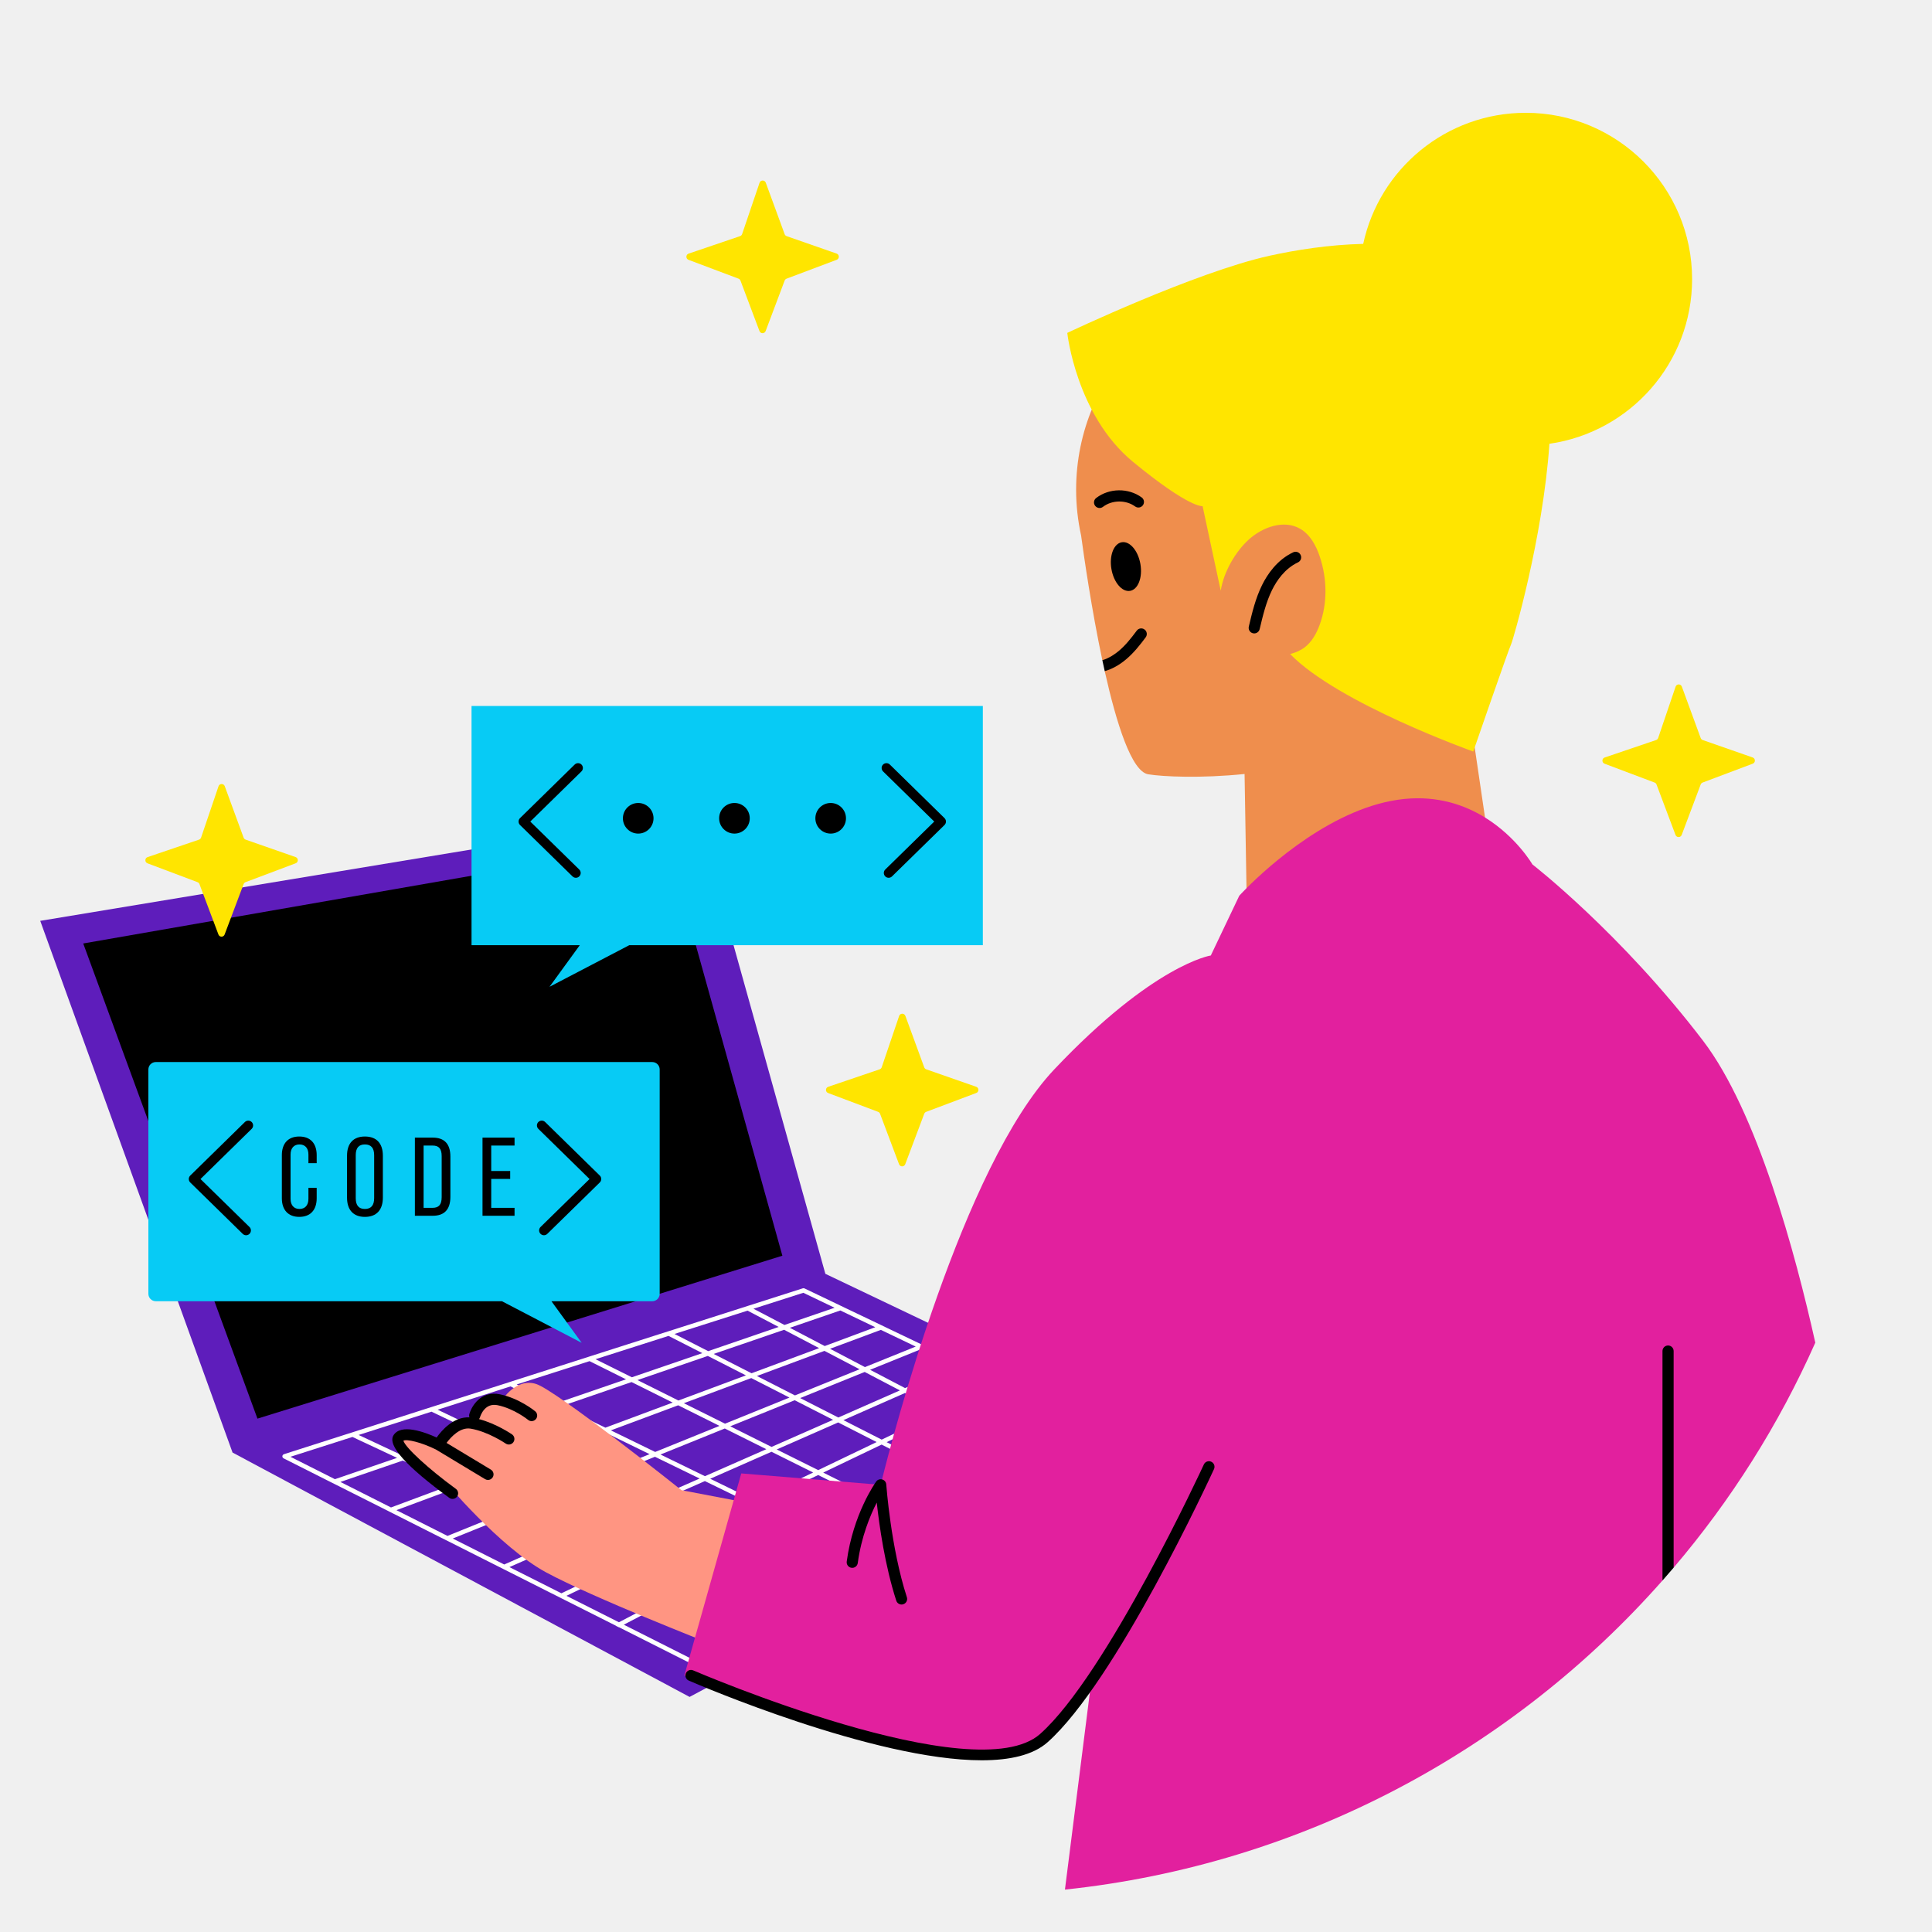
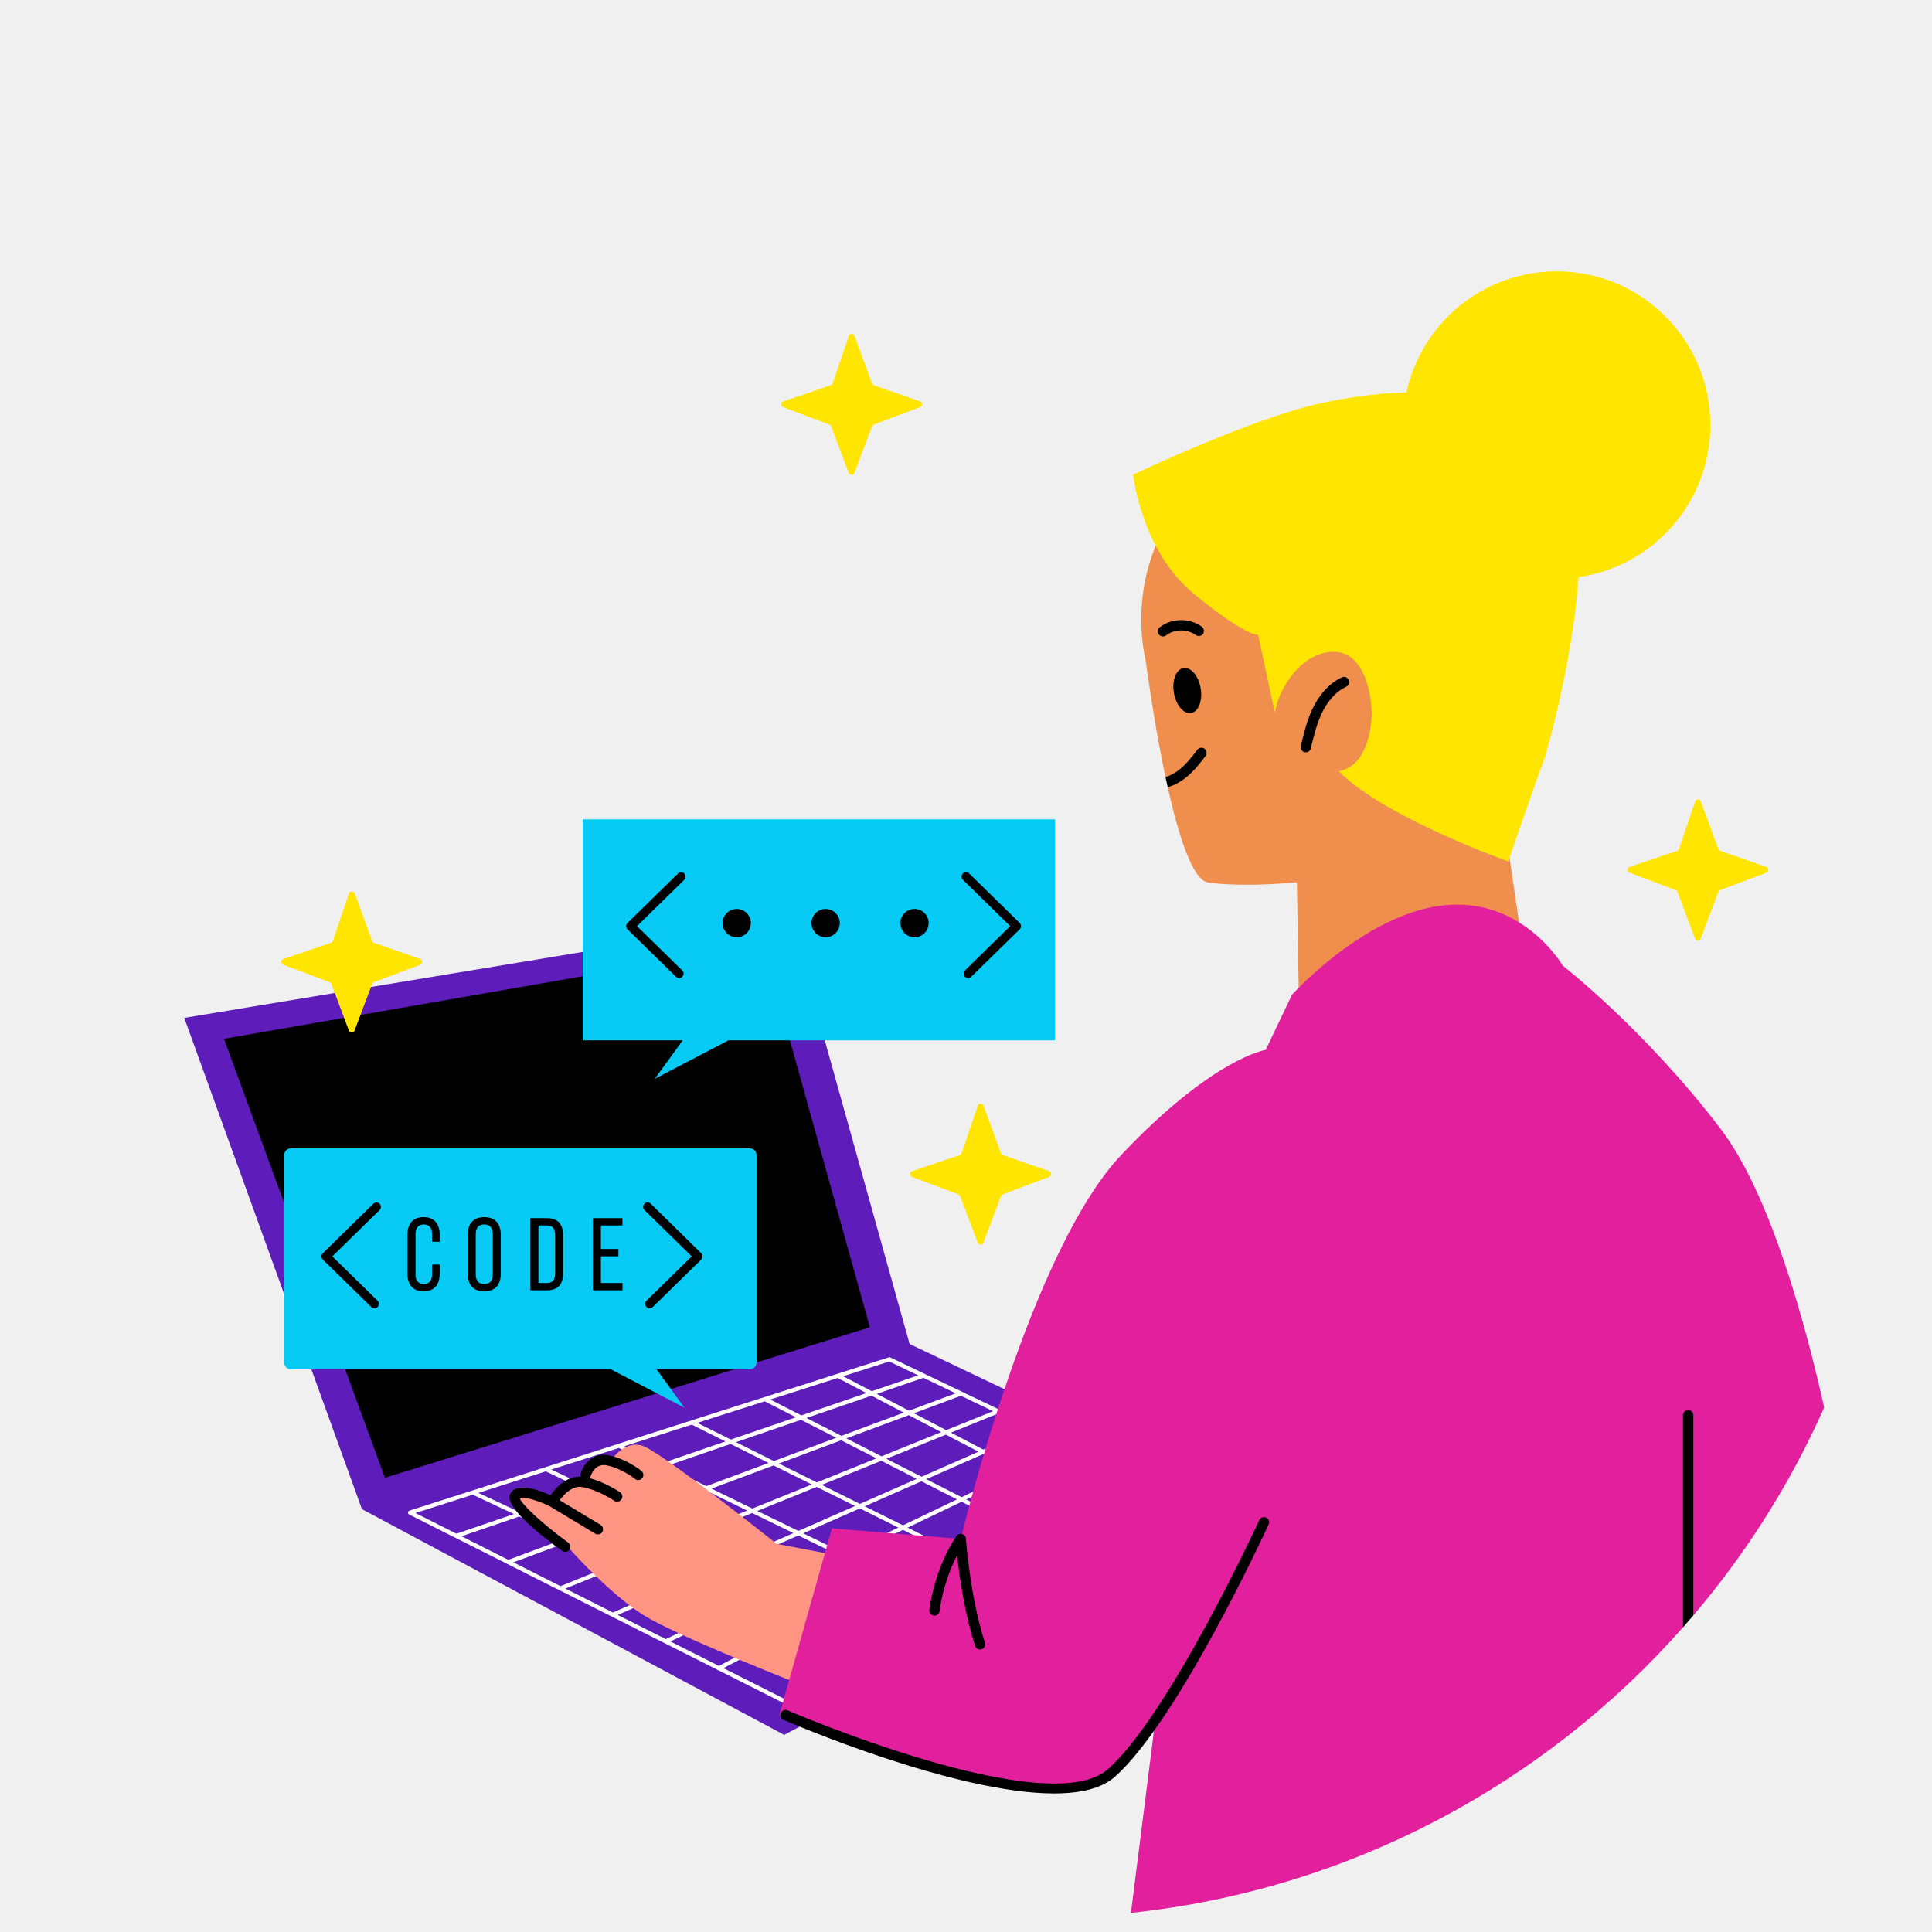
- <svg xmlns="http://www.w3.org/2000/svg" width="267" height="267" viewBox="0 0 267 267" fill="none">
-   <path d="M5.561 127.26L32.139 200.742L95.302 234.513L161.905 198.866L114.064 176.04L96.24 112.251L5.561 127.26Z" fill="#5E1DBB" />
-   <path d="M149.945 196.609L144.47 193.988L143.778 193.658L139.038 191.386L138.328 191.049L133.57 188.772L132.841 188.423L128.065 186.139L127.324 185.783L122.536 183.493L121.764 183.12L116.957 180.824L116.167 180.444L111.176 178.056C111.103 178.025 111.023 178.019 110.949 178.044L103.369 180.468L102.548 180.732L92.444 183.959L91.618 184.222H91.611L81.519 187.449L80.687 187.719L70.601 190.94L69.762 191.215H69.756L59.677 194.436L58.826 194.706L48.746 197.933L47.889 198.203L39.236 200.971C39.12 201.013 39.034 201.118 39.022 201.24C39.016 201.363 39.084 201.485 39.194 201.54L45.47 204.706L46.23 205.086L53.254 208.619L54.001 208.998L61.079 212.568H61.086L61.808 212.93L68.954 216.531L69.671 216.892L75.721 219.942L76.891 220.529L77.577 220.878L79.04 221.613L85.102 224.663V224.681L85.518 224.889C85.525 224.889 85.53 224.889 85.537 224.883H85.543L95.475 229.892C95.518 229.91 95.567 229.922 95.616 229.922C95.671 229.922 95.726 229.904 95.775 229.88L104.415 224.663L105.046 224.283L112.002 220.083L112.627 219.703L119.596 215.496H119.602L120.227 215.116L127.214 210.891L127.832 210.518L134.856 206.28L135.474 205.907L142.523 201.651L143.129 201.284L149.975 197.15C150.067 197.089 150.128 196.985 150.122 196.875C150.116 196.757 150.048 196.658 149.945 196.609ZM143.105 194.013L136.179 197.644L131.311 195.097L138.328 191.729L143.105 194.013ZM100.92 197.112L109.829 193.511L115.132 196.217L106.633 199.959H106.626L100.92 197.112ZM105.904 200.277L97.423 204.006L91.281 201.012L100.166 197.417L105.904 200.277ZM100.197 196.75L94.508 193.921L103.822 190.449H103.828L109.107 193.144L100.197 196.75ZM99.438 197.056L90.546 200.657H90.54L84.423 197.675L93.724 194.209L99.438 197.056ZM89.775 200.963L80.89 204.557L74.332 201.429L83.634 197.968L89.775 200.963ZM90.516 201.324L96.688 204.331L88.219 208.054L81.63 204.913L90.516 201.324ZM97.411 204.686H97.417L103.614 207.705L95.573 211.563L88.954 208.403L97.411 204.686ZM98.152 204.362L106.621 200.633L112.377 203.499L104.318 207.369L98.152 204.362ZM107.343 200.314L115.837 196.579L121.152 199.291L113.075 203.168L107.343 200.314ZM116.559 196.26L125.065 192.513L129.951 195.072L121.85 198.955L116.559 196.26ZM115.855 195.899L110.583 193.211L119.499 189.604L124.367 192.152L115.855 195.899ZM109.86 192.843L104.606 190.161L113.939 186.689L118.795 189.23L109.86 192.843ZM103.865 189.782L98.629 187.112L108.36 183.774L113.203 186.31L103.865 189.782ZM103.088 190.076L93.761 193.548H93.755L88.097 190.725L97.821 187.388L103.088 190.076ZM92.971 193.835L83.664 197.301L77.571 194.337L87.283 191L92.971 193.835ZM82.861 197.595L73.56 201.061L67.038 197.95L76.75 194.619L82.861 197.595ZM72.764 201.355L63.468 204.821H63.462L56.505 201.563L66.211 198.232L72.764 201.355ZM73.535 201.728H73.541L80.118 204.87L71.239 208.458L64.246 205.182L73.535 201.728ZM80.865 205.225L87.478 208.378L79.022 212.102L71.998 208.813L80.865 205.225ZM88.213 208.728L94.863 211.906L86.829 215.757L79.769 212.451L88.213 208.728ZM95.574 212.243L102.249 215.433L94.655 219.413H94.649L87.552 216.088L95.574 212.243ZM96.278 211.9L104.312 208.048L110.546 211.079L102.929 215.078L96.278 211.9ZM105.022 207.705L113.069 203.847L118.856 206.725L111.22 210.73L105.022 207.705ZM113.767 203.51L121.838 199.64L127.178 202.359L119.523 206.376L113.767 203.51ZM122.536 199.303L130.625 195.421L135.524 197.987L127.845 202.016H127.839L122.536 199.303ZM137.618 191.392L130.637 194.742L125.781 192.2L132.835 189.096L137.618 191.392ZM132.1 188.747L125.083 191.833L120.245 189.303L127.293 186.45L132.1 188.747ZM126.553 186.095L119.535 188.931L114.71 186.401L121.734 183.787L126.553 186.095ZM120.962 183.419L113.975 186.022L109.156 183.499L116.131 181.105L120.962 183.419ZM111.017 178.662L115.34 180.731L108.409 183.107L104.128 180.866L111.017 178.662ZM103.308 181.129L107.613 183.383L97.87 186.726L93.216 184.35L103.308 181.129ZM92.389 184.62L97.062 187.002L87.326 190.339L82.304 187.841L92.389 184.62ZM81.472 188.11H81.478L86.517 190.62L76.793 193.958L71.405 191.33L81.472 188.11ZM70.553 191.6L75.972 194.239L66.248 197.571L60.48 194.821L70.553 191.6ZM59.635 195.091L65.427 197.859L55.71 201.19L49.562 198.312L59.635 195.091ZM40.138 201.324L48.705 198.587H48.711L54.877 201.477L46.286 204.422L40.138 201.324ZM47.045 204.803L55.673 201.845L62.66 205.114L54.038 208.329L47.045 204.803ZM61.84 212.261L54.786 208.703L63.444 205.482L70.468 208.77L61.846 212.261H61.84ZM62.568 212.622L71.221 209.126H71.227L78.281 212.426L69.684 216.21L62.568 212.622ZM70.4 216.572L79.022 212.775L86.125 216.094L77.589 220.191L70.4 216.572ZM85.537 224.195L78.281 220.54L86.835 216.431L93.976 219.769L85.537 224.195ZM95.604 229.266L86.211 224.532L94.667 220.099L103.748 224.349L95.604 229.266ZM104.379 223.969L95.347 219.744L102.946 215.758L111.335 219.763L104.379 223.969ZM111.966 219.389L103.62 215.403L111.232 211.416L118.941 215.17L111.966 219.389ZM119.566 214.796L111.905 211.061L119.529 207.062L126.565 210.571L119.566 214.796ZM127.183 210.191L120.196 206.713L127.845 202.702L134.213 205.948L127.183 210.191ZM134.831 205.58L128.512 202.353L136.178 198.336L141.885 201.318L134.831 205.58ZM142.492 200.951L136.84 197.987L143.796 194.344L149.173 196.916L142.492 200.951Z" fill="white" />
-   <path d="M11.502 130.387L35.579 196.052L108.123 173.538L92.175 116.316L11.502 130.387Z" fill="black" />
-   <path d="M75.722 219.934L76.891 220.528L75.722 219.94V219.934Z" fill="#B5E1E8" />
-   <path d="M98.028 227.092C98.028 227.092 81.947 220.799 75.479 217.304C69.012 213.808 61.321 204.543 61.321 204.543C61.321 204.543 54.504 200.173 55.028 198.775C55.553 197.377 60.621 199.649 60.621 199.649C60.621 199.649 61.67 196.503 65.166 196.678C65.166 196.678 65.691 193.356 69.361 193.532C69.361 193.532 71.284 190.386 74.081 191.26C76.877 192.134 94.182 205.942 94.182 205.942L109.739 208.914L98.028 227.092Z" fill="#FF9582" />
-   <path d="M73.959 195.035C73.871 194.962 71.77 193.246 69.079 192.689C66.524 192.162 65.204 194.24 64.863 195.414C64.816 195.573 64.826 195.735 64.877 195.88C62.699 195.767 61.057 197.654 60.343 198.663C58.674 197.904 55.364 196.681 54.363 198.384C53.549 199.769 56.148 202.668 62.09 207C62.226 207.1 62.385 207.148 62.543 207.148C62.78 207.148 63.015 207.039 63.166 206.832C63.417 206.488 63.341 206.006 62.997 205.756C59.251 203.024 56.012 200.045 55.75 199.107C56.17 198.842 58.228 199.32 60.253 200.326L67.04 204.416C67.165 204.491 67.302 204.527 67.437 204.527C67.699 204.527 67.953 204.394 68.097 204.154C68.317 203.789 68.2 203.316 67.835 203.097L61.712 199.407C62.341 198.567 63.604 197.199 65.039 197.437C67.454 197.839 69.861 199.48 69.885 199.496C70.236 199.737 70.715 199.649 70.956 199.298C71.197 198.948 71.109 198.469 70.759 198.228C70.662 198.161 68.594 196.751 66.197 196.116C66.26 196.038 66.31 195.948 66.341 195.846C66.403 195.639 66.999 193.831 68.767 194.197C71.074 194.674 72.959 196.207 72.977 196.221C73.12 196.34 73.295 196.398 73.467 196.398C73.689 196.398 73.909 196.302 74.061 196.118C74.333 195.792 74.287 195.306 73.959 195.035Z" fill="black" />
-   <path d="M201.22 85.743L206.227 119.77L172.318 126.06L171.999 106.964C166.028 107.581 160.713 107.344 158.68 107.005C156.39 106.625 154.305 100.048 152.672 92.752C152.623 92.523 155.094 90.786 155.043 90.555C154.983 90.284 152.402 91.517 152.343 91.243C150.849 84.208 149.796 76.871 149.406 74.001C148.959 71.967 148.719 69.852 148.719 67.68C148.719 51.459 161.863 38.315 178.083 38.315C194.304 38.315 207.448 51.459 207.448 67.68C207.449 74.498 205.118 80.762 201.22 85.743Z" fill="#EF8E4D" />
-   <path d="M233.846 38.576C233.846 50.16 225.271 59.736 214.129 61.328C213.225 74.436 209.071 88.551 208.845 89.003C208.496 89.701 203.603 103.863 203.603 103.863C203.603 103.863 184.913 97.208 178.294 90.385C179.023 90.205 179.726 89.907 180.322 89.45C181.303 88.69 181.934 87.555 182.36 86.39C183.475 83.376 183.413 79.987 182.396 76.937C181.893 75.417 181.082 73.897 179.701 73.086C177.431 71.761 174.438 72.844 172.508 74.632C170.782 76.223 169.119 78.965 168.703 81.635L166.197 69.949C166.197 69.949 164.451 70.298 156.585 63.833C148.719 57.364 147.497 46.006 147.497 46.006C147.497 46.006 165.149 37.616 175.46 35.341C179.075 34.546 183.65 33.817 188.394 33.703C190.628 23.352 199.834 15.589 210.858 15.589C223.551 15.589 233.846 25.879 233.846 38.576Z" fill="#FFE500" />
-   <path d="M157.604 77.954C157.922 79.809 157.283 81.467 156.176 81.656C155.07 81.846 153.916 80.496 153.598 78.64C153.28 76.785 153.919 75.127 155.025 74.938C156.131 74.748 157.285 76.099 157.604 77.954Z" fill="black" />
-   <path d="M158.336 88.074C157.586 89.08 156.698 90.23 155.563 91.17C154.649 91.93 153.669 92.469 152.673 92.752C152.565 92.254 152.452 91.75 152.344 91.242C153.268 90.959 154.044 90.43 154.578 89.989C155.482 89.239 156.236 88.315 157.099 87.155C157.351 86.811 157.834 86.744 158.172 86.996C158.516 87.247 158.588 87.73 158.336 88.074Z" fill="black" />
-   <path d="M151.959 70.205C151.728 70.205 151.5 70.102 151.348 69.904C151.089 69.567 151.152 69.084 151.49 68.824C153.295 67.437 155.94 67.404 157.78 68.746C158.123 68.997 158.199 69.478 157.948 69.823C157.698 70.166 157.217 70.242 156.872 69.991C155.594 69.058 153.684 69.082 152.428 70.046C152.288 70.153 152.123 70.205 151.959 70.205Z" fill="black" />
-   <path d="M173.335 87.537C173.276 87.537 173.216 87.53 173.156 87.516C172.742 87.418 172.486 87.003 172.585 86.589C173.038 84.676 173.508 82.697 174.414 80.859C175.147 79.369 176.491 77.374 178.723 76.326C179.108 76.145 179.567 76.312 179.747 76.697C179.928 77.082 179.762 77.54 179.377 77.721C177.549 78.579 176.42 80.271 175.795 81.539C174.966 83.221 174.517 85.114 174.083 86.944C173.999 87.298 173.684 87.537 173.335 87.537Z" fill="black" />
-   <path d="M250.872 185.554C245.84 196.882 239.222 207.34 231.294 216.649C231.067 216.918 230.554 209.621 230.326 209.885C230.041 210.214 230.041 218.102 229.753 218.426C209.071 241.855 179.963 257.67 147.173 261.141L150.614 233.923L152.039 230.588L152.651 228.927C152.651 228.927 151.606 230.034 151.078 231.375C149.635 235.03 145.319 241.984 137.839 242.559C128.016 243.319 97.162 232.47 94.729 231.607C94.626 231.571 94.575 231.551 94.575 231.551L96.049 226.314L101.399 207.321L102.441 203.624L120.834 205.128L121.712 205.2C121.712 205.2 121.773 204.939 121.896 204.456C123.324 198.699 133.013 161.196 145.706 147.78C159.467 133.228 167.333 132.047 167.333 132.047L171.266 123.79C171.266 123.79 171.615 123.4 172.262 122.753C175.224 119.785 184.385 111.385 194.079 110.415C198.7 109.953 202.412 111.241 205.226 112.977C209.596 115.678 211.778 119.462 211.778 119.462C211.778 119.462 223.968 128.899 235.371 143.846C242.842 153.638 248.12 173.211 250.872 185.554Z" fill="#E2209E" />
-   <path d="M124.596 221.744C124.272 221.744 123.97 221.537 123.864 221.212C122.291 216.371 121.508 210.769 121.167 207.652C120.244 209.456 119.033 212.38 118.543 216.008C118.486 216.429 118.097 216.725 117.677 216.668C117.255 216.611 116.96 216.223 117.016 215.802C117.906 209.218 120.957 204.928 121.087 204.749C121.276 204.486 121.61 204.369 121.923 204.459C122.234 204.547 122.457 204.822 122.48 205.146C122.486 205.233 123.114 213.917 125.329 220.735C125.461 221.14 125.239 221.574 124.835 221.706C124.755 221.732 124.675 221.744 124.596 221.744Z" fill="black" />
-   <path d="M135.669 243.27C120.818 243.27 96.475 232.815 95.187 232.256C94.796 232.087 94.618 231.633 94.787 231.243C94.956 230.853 95.409 230.674 95.799 230.843C96.188 231.011 134.784 247.596 143.75 239.626C152.96 231.439 166.239 202.676 166.372 202.386C166.55 202 167.006 201.831 167.394 202.008C167.78 202.186 167.95 202.643 167.772 203.03C167.223 204.224 154.224 232.377 144.773 240.778C142.768 242.56 139.541 243.27 135.669 243.27Z" fill="black" />
-   <path d="M231.294 186.715V216.65C230.786 217.251 230.272 217.841 229.753 218.427V186.715C229.753 186.289 230.098 185.945 230.524 185.945C230.95 185.945 231.294 186.289 231.294 186.715Z" fill="black" />
-   <path d="M135.828 97.569H65.166V130.624H80.126L75.945 136.373L86.964 130.624H135.828V97.569Z" fill="#07CBF5" />
-   <path d="M90.317 113.085C90.317 114.254 89.37 115.201 88.201 115.201C87.032 115.201 86.085 114.254 86.085 113.085C86.085 111.917 87.032 110.97 88.201 110.97C89.369 110.97 90.317 111.917 90.317 113.085Z" fill="black" />
-   <path d="M103.615 113.085C103.615 114.254 102.668 115.201 101.5 115.201C100.331 115.201 99.384 114.254 99.384 113.085C99.384 111.917 100.331 110.97 101.5 110.97C102.668 110.97 103.615 111.917 103.615 113.085Z" fill="black" />
-   <path d="M116.914 113.085C116.914 114.254 115.967 115.201 114.799 115.201C113.63 115.201 112.683 114.254 112.683 113.085C112.683 111.917 113.63 110.97 114.799 110.97C115.967 110.97 116.914 111.917 116.914 113.085Z" fill="black" />
-   <path d="M79.586 121.308C79.418 121.308 79.25 121.245 79.121 121.118L71.866 114.015C71.739 113.89 71.666 113.718 71.666 113.539C71.666 113.36 71.738 113.189 71.866 113.063L79.422 105.658C79.684 105.401 80.106 105.405 80.364 105.667C80.621 105.93 80.617 106.352 80.355 106.609L73.284 113.538L80.052 120.166C80.315 120.423 80.319 120.845 80.062 121.108C79.932 121.241 79.76 121.308 79.586 121.308Z" fill="black" />
-   <path d="M122.809 121.308C122.636 121.308 122.463 121.241 122.333 121.107C122.076 120.844 122.08 120.423 122.343 120.165L129.111 113.538L122.04 106.609C121.778 106.351 121.773 105.93 122.031 105.667C122.289 105.404 122.71 105.4 122.973 105.658L130.529 113.063C130.657 113.188 130.729 113.36 130.729 113.539C130.729 113.718 130.657 113.889 130.529 114.015L123.274 121.118C123.144 121.244 122.976 121.308 122.809 121.308Z" fill="black" />
-   <path d="M21.533 146.773H90.141C90.709 146.773 91.168 147.233 91.168 147.8V178.802C91.168 179.369 90.708 179.829 90.141 179.829H76.208L80.389 185.577L69.371 179.829H21.533C20.965 179.829 20.506 179.369 20.506 178.802V147.8C20.506 147.233 20.965 146.773 21.533 146.773Z" fill="#07CBF5" />
-   <path d="M34.011 170.709C33.843 170.709 33.674 170.646 33.545 170.519L26.291 163.416C26.163 163.291 26.09 163.119 26.09 162.94C26.09 162.761 26.162 162.59 26.29 162.464L33.846 155.059C34.109 154.802 34.531 154.806 34.788 155.068C35.046 155.331 35.042 155.753 34.779 156.01L27.708 162.94L34.476 169.567C34.739 169.825 34.743 170.246 34.486 170.509C34.356 170.642 34.183 170.709 34.011 170.709Z" fill="black" />
-   <path d="M75.171 170.709C74.998 170.709 74.826 170.642 74.695 170.508C74.438 170.246 74.442 169.824 74.705 169.567L81.474 162.939L74.403 156.01C74.14 155.752 74.136 155.331 74.393 155.068C74.65 154.805 75.072 154.801 75.335 155.058L82.892 162.463C83.019 162.589 83.091 162.76 83.091 162.94C83.091 163.118 83.019 163.29 82.891 163.415L75.637 170.518C75.507 170.646 75.339 170.709 75.171 170.709Z" fill="black" />
-   <path d="M38.952 165.595V159.641C38.952 158.021 39.816 157.064 41.359 157.064C42.901 157.064 43.766 158.021 43.766 159.641V160.751H42.624V159.563C42.624 158.653 42.146 158.16 41.39 158.16C40.634 158.16 40.156 158.653 40.156 159.563V165.672C40.156 166.583 40.634 167.076 41.39 167.076C42.146 167.076 42.624 166.582 42.624 165.672V164.16H43.766V165.595C43.766 167.215 42.901 168.171 41.359 168.171C39.832 168.172 38.952 167.215 38.952 165.595Z" fill="black" />
-   <path d="M47.959 165.503V159.718C47.959 158.005 48.839 157.064 50.428 157.064C52.032 157.064 52.911 158.005 52.911 159.718V165.503C52.911 167.215 52.032 168.172 50.428 168.172C48.839 168.172 47.959 167.215 47.959 165.503ZM51.708 165.58V159.641C51.708 158.653 51.276 158.16 50.428 158.16C49.579 158.16 49.163 158.653 49.163 159.641V165.58C49.163 166.583 49.58 167.076 50.428 167.076C51.276 167.076 51.708 166.583 51.708 165.58Z" fill="black" />
-   <path d="M57.337 168.017V157.218H59.805C61.425 157.218 62.243 158.097 62.243 159.841V165.395C62.243 167.138 61.425 168.017 59.805 168.017H57.337ZM58.54 166.922H59.774C60.638 166.922 61.039 166.49 61.039 165.441V159.779C61.039 158.73 60.638 158.313 59.774 158.313H58.54V166.922Z" fill="black" />
-   <path d="M66.683 168.017V157.218H71.11V158.314H67.886V161.831H70.508V162.926H67.886V166.922H71.11V168.017H66.683V168.017Z" fill="black" />
-   <path d="M108.713 32.634L115.619 35.044C116.022 35.185 116.029 35.753 115.63 35.903L108.703 38.511C108.58 38.558 108.483 38.655 108.436 38.778L105.812 45.748C105.663 46.143 105.105 46.143 104.957 45.748L102.332 38.778C102.286 38.655 102.189 38.558 102.065 38.511L95.154 35.909C94.753 35.758 94.762 35.187 95.168 35.048L102.275 32.634C102.409 32.589 102.514 32.483 102.56 32.349L104.969 25.26C105.107 24.851 105.682 24.845 105.83 25.249L108.436 32.359C108.482 32.488 108.584 32.589 108.713 32.634Z" fill="#FFE500" />
-   <path d="M128.005 147.779L134.911 150.189C135.314 150.33 135.32 150.898 134.921 151.048L127.994 153.656C127.871 153.703 127.774 153.8 127.728 153.923L125.103 160.893C124.954 161.288 124.396 161.288 124.248 160.893L121.623 153.923C121.577 153.8 121.48 153.703 121.357 153.656L114.445 151.054C114.044 150.902 114.053 150.331 114.46 150.193L121.566 147.779C121.7 147.733 121.806 147.628 121.852 147.493L124.26 140.404C124.399 139.996 124.973 139.989 125.122 140.394L127.727 147.504C127.774 147.633 127.876 147.733 128.005 147.779Z" fill="#FFE500" />
-   <path d="M235.309 102.27L242.215 104.68C242.619 104.821 242.625 105.389 242.226 105.54L235.299 108.148C235.176 108.194 235.079 108.291 235.032 108.414L232.408 115.385C232.259 115.779 231.701 115.779 231.553 115.385L228.928 108.414C228.882 108.291 228.785 108.194 228.662 108.148L221.75 105.545C221.349 105.394 221.358 104.823 221.764 104.685L228.871 102.271C229.005 102.225 229.111 102.12 229.156 101.985L231.565 94.896C231.703 94.488 232.278 94.481 232.427 94.886L235.032 101.995C235.078 102.124 235.18 102.225 235.309 102.27Z" fill="#FFE500" />
-   <path d="M33.945 116.036L40.851 118.446C41.254 118.587 41.261 119.155 40.861 119.305L33.934 121.914C33.812 121.96 33.715 122.057 33.668 122.18L31.043 129.15C30.895 129.545 30.337 129.545 30.188 129.15L27.564 122.18C27.517 122.057 27.42 121.96 27.297 121.914L20.385 119.31C19.983 119.159 19.993 118.588 20.399 118.45L27.505 116.036C27.64 115.99 27.745 115.885 27.791 115.75L30.199 108.661C30.338 108.253 30.913 108.246 31.061 108.651L33.666 115.761C33.713 115.889 33.816 115.99 33.945 116.036Z" fill="#FFE500" />
+ <svg xmlns="http://www.w3.org/2000/svg" width="289" height="289" viewBox="0 0 289 289" fill="none">
+   <path d="M27.561 152.26L54.139 225.742L117.302 259.513L183.905 223.866L136.064 201.04L118.24 137.251L27.561 152.26Z" fill="#5E1DBB" />
+   <path d="M171.945 221.609L166.47 218.988L165.778 218.658L161.038 216.386L160.328 216.049L155.57 213.772L154.841 213.423L150.065 211.139L149.324 210.783L144.536 208.493L143.764 208.12L138.957 205.824L138.167 205.444L133.176 203.056C133.103 203.025 133.023 203.019 132.949 203.044L125.369 205.468L124.548 205.732L114.444 208.959L113.618 209.222H113.611L103.52 212.449L102.687 212.719L92.601 215.94L91.762 216.215H91.756L81.677 219.436L80.826 219.706L70.746 222.933L69.889 223.203L61.236 225.971C61.12 226.013 61.034 226.118 61.022 226.24C61.016 226.363 61.084 226.485 61.194 226.54L67.47 229.706L68.23 230.086L75.254 233.619L76.001 233.998L83.079 237.568H83.086L83.808 237.93L90.954 241.531L91.671 241.892L97.721 244.942L98.891 245.529L99.577 245.878L101.04 246.613L107.102 249.663V249.681L107.518 249.889C107.525 249.889 107.53 249.889 107.537 249.883H107.543L117.475 254.892C117.518 254.91 117.567 254.922 117.616 254.922C117.671 254.922 117.726 254.904 117.775 254.88L126.415 249.663L127.046 249.283L134.002 245.083L134.627 244.703L141.596 240.496H141.602L142.227 240.116L149.214 235.891L149.832 235.518L156.856 231.28L157.474 230.907L164.523 226.651L165.129 226.284L171.975 222.15C172.067 222.089 172.128 221.985 172.122 221.875C172.116 221.757 172.048 221.658 171.945 221.609ZM165.105 219.013L158.179 222.644L153.311 220.097L160.328 216.729L165.105 219.013ZM122.92 222.112L131.829 218.511L137.132 221.217L128.633 224.959H128.626L122.92 222.112ZM127.904 225.277L119.423 229.006L113.281 226.012L122.166 222.417L127.904 225.277ZM122.197 221.75L116.508 218.921L125.822 215.449H125.828L131.107 218.144L122.197 221.75ZM121.438 222.056L112.546 225.657H112.54L106.423 222.675L115.724 219.209L121.438 222.056ZM111.775 225.963L102.89 229.557L96.332 226.429L105.634 222.968L111.775 225.963ZM112.516 226.324L118.688 229.331L110.219 233.054L103.63 229.913L112.516 226.324ZM119.411 229.686H119.417L125.614 232.705L117.574 236.563L110.954 233.403L119.411 229.686ZM120.152 229.362L128.621 225.633L134.377 228.499L126.318 232.369L120.152 229.362ZM129.343 225.314L137.837 221.579L143.152 224.291L135.075 228.168L129.343 225.314ZM138.559 221.26L147.065 217.513L151.951 220.072L143.85 223.955L138.559 221.26ZM137.855 220.899L132.583 218.211L141.499 214.604L146.367 217.152L137.855 220.899ZM131.86 217.843L126.606 215.161L135.939 211.689L140.795 214.23L131.86 217.843ZM125.865 214.782L120.629 212.112L130.36 208.774L135.203 211.31L125.865 214.782ZM125.088 215.076L115.761 218.548H115.755L110.097 215.725L119.821 212.388L125.088 215.076ZM114.971 218.835L105.664 222.301L99.571 219.337L109.283 216L114.971 218.835ZM104.861 222.595L95.56 226.061L89.038 222.95L98.75 219.619L104.861 222.595ZM94.764 226.355L85.468 229.821H85.462L78.505 226.563L88.211 223.232L94.764 226.355ZM95.535 226.728H95.541L102.118 229.87L93.239 233.458L86.246 230.182L95.535 226.728ZM102.865 230.225L109.479 233.378L101.022 237.102L93.998 233.813L102.865 230.225ZM110.213 233.728L116.863 236.906L108.829 240.757L101.769 237.451L110.213 233.728ZM117.574 237.243L124.249 240.433L116.655 244.413H116.649L109.552 241.088L117.574 237.243ZM118.278 236.9L126.312 233.048L132.546 236.079L124.929 240.078L118.278 236.9ZM127.022 232.705L135.069 228.847L140.856 231.725L133.22 235.73L127.022 232.705ZM135.767 228.51L143.838 224.64L149.178 227.359L141.523 231.376L135.767 228.51ZM144.536 224.303L152.625 220.421L157.524 222.987L149.845 227.016H149.839L144.536 224.303ZM159.618 216.392L152.637 219.742L147.781 217.2L154.835 214.096L159.618 216.392ZM154.1 213.747L147.083 216.833L142.245 214.303L149.293 211.45L154.1 213.747ZM148.553 211.095L141.535 213.931L136.71 211.401L143.734 208.787L148.553 211.095ZM142.962 208.419L135.975 211.022L131.156 208.499L138.131 206.105L142.962 208.419ZM133.017 203.662L137.34 205.731L130.409 208.107L126.128 205.866L133.017 203.662ZM125.308 206.129L129.613 208.383L119.87 211.726L115.216 209.35L125.308 206.129ZM114.389 209.62L119.062 212.002L109.326 215.339L104.304 212.841L114.389 209.62ZM103.472 213.11H103.478L108.517 215.62L98.793 218.958L93.405 216.33L103.472 213.11ZM92.553 216.6L97.972 219.239L88.248 222.571L82.48 219.821L92.553 216.6ZM81.635 220.091L87.427 222.859L77.71 226.19L71.562 223.312L81.635 220.091ZM62.138 226.324L70.705 223.587H70.711L76.877 226.477L68.286 229.422L62.138 226.324ZM69.045 229.803L77.673 226.845L84.66 230.114L76.038 233.329L69.045 229.803ZM83.84 237.261L76.786 233.703L85.444 230.482L92.468 233.77L83.847 237.261H83.84ZM84.568 237.622L93.221 234.126H93.227L100.281 237.426L91.684 241.21L84.568 237.622ZM92.4 241.572L101.022 237.775L108.125 241.094L99.589 245.191L92.4 241.572ZM107.538 249.195L100.281 245.54L108.836 241.431L115.976 244.769L107.538 249.195ZM117.604 254.266L108.211 249.532L116.667 245.099L125.748 249.349L117.604 254.266ZM126.379 248.969L117.347 244.744L124.946 240.758L133.335 244.763L126.379 248.969ZM133.966 244.389L125.62 240.403L133.232 236.416L140.941 240.17L133.966 244.389ZM141.566 239.796L133.905 236.061L141.529 232.062L148.565 235.571L141.566 239.796ZM149.183 235.191L142.196 231.713L149.845 227.702L156.213 230.948L149.183 235.191ZM156.831 230.58L150.512 227.353L158.178 223.336L163.885 226.318L156.831 230.58ZM164.492 225.951L158.84 222.987L165.796 219.344L171.173 221.916L164.492 225.951Z" fill="white" />
+   <path d="M33.502 155.387L57.579 221.052L130.123 198.538L114.176 141.316L33.502 155.387Z" fill="black" />
+   <path d="M97.722 244.934L98.891 245.528L97.722 244.94V244.934Z" fill="#B5E1E8" />
+   <path d="M120.028 252.092C120.028 252.092 103.947 245.799 97.479 242.304C91.012 238.808 83.321 229.543 83.321 229.543C83.321 229.543 76.504 225.173 77.028 223.775C77.553 222.377 82.621 224.649 82.621 224.649C82.621 224.649 83.67 221.503 87.166 221.678C87.166 221.678 87.691 218.356 91.361 218.532C91.361 218.532 93.284 215.386 96.081 216.26C98.877 217.134 116.182 230.942 116.182 230.942L131.739 233.914L120.028 252.092Z" fill="#FF9582" />
+   <path d="M95.959 220.035C95.871 219.962 93.77 218.246 91.079 217.689C88.524 217.162 87.204 219.24 86.863 220.414C86.816 220.573 86.826 220.735 86.877 220.88C84.699 220.767 83.058 222.654 82.343 223.663C80.674 222.904 77.364 221.681 76.363 223.384C75.549 224.769 78.148 227.668 84.09 232C84.226 232.1 84.385 232.148 84.543 232.148C84.78 232.148 85.015 232.039 85.166 231.832C85.417 231.488 85.341 231.006 84.997 230.756C81.251 228.024 78.012 225.045 77.75 224.107C78.17 223.842 80.228 224.32 82.253 225.326L89.04 229.416C89.165 229.491 89.302 229.527 89.437 229.527C89.699 229.527 89.953 229.394 90.097 229.154C90.317 228.789 90.2 228.316 89.835 228.097L83.712 224.407C84.341 223.567 85.604 222.199 87.039 222.437C89.454 222.839 91.861 224.48 91.885 224.496C92.236 224.737 92.715 224.649 92.956 224.298C93.197 223.948 93.109 223.469 92.759 223.228C92.662 223.161 90.594 221.751 88.197 221.116C88.26 221.038 88.31 220.948 88.341 220.846C88.403 220.639 88.999 218.831 90.767 219.197C93.074 219.674 94.959 221.207 94.977 221.221C95.12 221.34 95.295 221.398 95.467 221.398C95.689 221.398 95.909 221.302 96.061 221.118C96.333 220.792 96.287 220.306 95.959 220.035Z" fill="black" />
+   <path d="M223.22 110.743L228.227 144.77L194.318 151.06L193.999 131.964C188.028 132.581 182.713 132.344 180.68 132.005C178.39 131.625 176.305 125.048 174.672 117.752C174.623 117.523 177.094 115.786 177.043 115.555C176.983 115.283 174.402 116.517 174.343 116.242C172.849 109.208 171.796 101.871 171.406 99.001C170.959 96.967 170.719 94.852 170.719 92.68C170.719 76.46 183.863 63.315 200.083 63.315C216.304 63.315 229.448 76.46 229.448 92.68C229.449 99.498 227.118 105.762 223.22 110.743Z" fill="#EF8E4D" />
+   <path d="M255.846 63.576C255.846 75.16 247.271 84.736 236.129 86.328C235.225 99.436 231.071 113.551 230.845 114.003C230.496 114.701 225.603 128.863 225.603 128.863C225.603 128.863 206.913 122.208 200.294 115.385C201.023 115.205 201.726 114.907 202.322 114.45C203.303 113.69 203.934 112.556 204.36 111.39C205.475 108.376 205.413 104.987 204.396 101.937C203.893 100.417 203.082 98.897 201.701 98.086C199.431 96.761 196.438 97.844 194.508 99.632C192.782 101.223 191.119 103.965 190.703 106.635L188.197 94.949C188.197 94.949 186.451 95.298 178.585 88.833C170.719 82.364 169.497 71.006 169.497 71.006C169.497 71.006 187.149 62.616 197.46 60.341C201.075 59.546 205.65 58.817 210.394 58.703C212.628 48.352 221.834 40.589 232.858 40.589C245.551 40.589 255.846 50.879 255.846 63.576Z" fill="#FFE500" />
+   <path d="M179.604 102.954C179.922 104.809 179.283 106.467 178.176 106.656C177.07 106.846 175.916 105.496 175.598 103.64C175.28 101.785 175.919 100.127 177.025 99.938C178.131 99.748 179.285 101.098 179.604 102.954Z" fill="black" />
+   <path d="M180.336 113.074C179.586 114.08 178.698 115.23 177.563 116.17C176.649 116.93 175.669 117.469 174.673 117.752C174.565 117.254 174.452 116.75 174.344 116.242C175.268 115.959 176.044 115.43 176.578 114.989C177.482 114.239 178.236 113.315 179.099 112.155C179.351 111.811 179.834 111.744 180.172 111.996C180.516 112.247 180.588 112.73 180.336 113.074Z" fill="black" />
+   <path d="M173.959 95.205C173.728 95.205 173.5 95.102 173.348 94.904C173.089 94.567 173.152 94.084 173.49 93.824C175.295 92.437 177.94 92.404 179.78 93.746C180.123 93.997 180.199 94.478 179.948 94.823C179.698 95.166 179.217 95.242 178.872 94.991C177.594 94.058 175.684 94.082 174.428 95.046C174.288 95.153 174.123 95.205 173.959 95.205Z" fill="black" />
+   <path d="M195.335 112.537C195.276 112.537 195.216 112.53 195.156 112.516C194.742 112.418 194.486 112.003 194.585 111.589C195.038 109.676 195.508 107.697 196.414 105.859C197.147 104.369 198.491 102.374 200.723 101.326C201.108 101.145 201.567 101.312 201.747 101.697C201.928 102.081 201.762 102.54 201.377 102.721C199.549 103.579 198.42 105.271 197.795 106.539C196.966 108.221 196.517 110.114 196.083 111.944C195.999 112.298 195.684 112.537 195.335 112.537Z" fill="black" />
+   <path d="M272.872 210.554C267.84 221.882 261.222 232.34 253.294 241.649C253.067 241.918 252.554 234.621 252.326 234.885C252.041 235.214 252.041 243.102 251.753 243.426C231.071 266.855 201.963 282.67 169.173 286.141L172.614 258.923L174.039 255.588L174.651 253.927C174.651 253.927 173.606 255.034 173.078 256.375C171.635 260.03 167.319 266.984 159.839 267.559C150.016 268.319 119.162 257.47 116.729 256.607C116.626 256.571 116.575 256.551 116.575 256.551L118.049 251.314L123.399 232.321L124.441 228.624L142.834 230.128L143.712 230.2C143.712 230.2 143.773 229.939 143.896 229.456C145.324 223.699 155.013 186.196 167.706 172.78C181.467 158.228 189.333 157.047 189.333 157.047L193.266 148.79C193.266 148.79 193.615 148.4 194.262 147.753C197.224 144.785 206.385 136.385 216.079 135.415C220.7 134.953 224.412 136.241 227.226 137.977C231.596 140.678 233.778 144.462 233.778 144.462C233.778 144.462 245.968 153.899 257.371 168.846C264.842 178.638 270.12 198.211 272.872 210.554Z" fill="#E2209E" />
+   <path d="M146.596 246.744C146.272 246.744 145.97 246.537 145.864 246.212C144.291 241.371 143.508 235.769 143.167 232.652C142.244 234.456 141.033 237.38 140.543 241.008C140.486 241.429 140.097 241.725 139.677 241.668C139.255 241.611 138.96 241.223 139.016 240.802C139.906 234.218 142.957 229.928 143.087 229.749C143.276 229.486 143.61 229.369 143.923 229.459C144.234 229.547 144.457 229.822 144.48 230.146C144.486 230.233 145.114 238.917 147.329 245.735C147.461 246.14 147.239 246.574 146.835 246.706C146.755 246.732 146.675 246.744 146.596 246.744Z" fill="black" />
+   <path d="M157.669 268.27C142.818 268.27 118.475 257.815 117.187 257.256C116.796 257.087 116.618 256.633 116.787 256.243C116.956 255.853 117.409 255.674 117.799 255.843C118.188 256.011 156.784 272.596 165.75 264.626C174.96 256.439 188.239 227.676 188.372 227.386C188.55 227 189.006 226.831 189.394 227.008C189.78 227.186 189.95 227.643 189.772 228.03C189.223 229.224 176.224 257.377 166.773 265.778C164.768 267.56 161.541 268.27 157.669 268.27Z" fill="black" />
+   <path d="M253.294 211.715V241.65C252.786 242.251 252.272 242.841 251.754 243.427V211.715C251.754 211.289 252.098 210.945 252.524 210.945C252.95 210.945 253.294 211.289 253.294 211.715Z" fill="black" />
+   <path d="M157.828 122.569H87.166V155.624H102.126L97.945 161.373L108.964 155.624H157.828V122.569Z" fill="#07CBF5" />
+   <path d="M112.316 138.085C112.316 139.254 111.369 140.201 110.201 140.201C109.032 140.201 108.085 139.254 108.085 138.085C108.085 136.917 109.032 135.97 110.201 135.97C111.369 135.97 112.316 136.917 112.316 138.085Z" fill="black" />
+   <path d="M125.615 138.085C125.615 139.254 124.668 140.201 123.5 140.201C122.331 140.201 121.384 139.254 121.384 138.085C121.384 136.917 122.331 135.97 123.5 135.97C124.668 135.97 125.615 136.917 125.615 138.085Z" fill="black" />
+   <path d="M138.914 138.085C138.914 139.254 137.967 140.201 136.799 140.201C135.63 140.201 134.683 139.254 134.683 138.085C134.683 136.917 135.63 135.97 136.799 135.97C137.967 135.97 138.914 136.917 138.914 138.085Z" fill="black" />
+   <path d="M101.586 146.308C101.418 146.308 101.25 146.245 101.121 146.118L93.866 139.015C93.739 138.89 93.666 138.718 93.666 138.539C93.666 138.36 93.738 138.189 93.866 138.063L101.422 130.658C101.684 130.401 102.106 130.405 102.364 130.667C102.622 130.93 102.617 131.352 102.355 131.609L95.284 138.538L102.052 145.166C102.315 145.423 102.319 145.845 102.062 146.108C101.932 146.241 101.76 146.308 101.586 146.308Z" fill="black" />
+   <path d="M144.809 146.308C144.636 146.308 144.463 146.241 144.333 146.107C144.076 145.844 144.08 145.423 144.343 145.165L151.111 138.538L144.04 131.609C143.778 131.351 143.773 130.93 144.031 130.667C144.289 130.404 144.71 130.4 144.973 130.658L152.529 138.063C152.657 138.188 152.729 138.36 152.729 138.539C152.729 138.718 152.657 138.889 152.529 139.015L145.274 146.118C145.144 146.244 144.976 146.308 144.809 146.308Z" fill="black" />
+   <path d="M43.533 171.773H112.141C112.709 171.773 113.168 172.233 113.168 172.8V203.802C113.168 204.369 112.708 204.829 112.141 204.829H98.208L102.389 210.577L91.371 204.829H43.533C42.965 204.829 42.506 204.369 42.506 203.802V172.8C42.506 172.233 42.965 171.773 43.533 171.773Z" fill="#07CBF5" />
+   <path d="M56.011 195.709C55.843 195.709 55.674 195.646 55.545 195.519L48.291 188.416C48.163 188.291 48.09 188.119 48.09 187.94C48.09 187.761 48.162 187.59 48.29 187.464L55.846 180.059C56.109 179.802 56.531 179.806 56.788 180.068C57.046 180.331 57.042 180.753 56.779 181.01L49.708 187.94L56.476 194.567C56.739 194.825 56.743 195.246 56.486 195.509C56.356 195.642 56.183 195.709 56.011 195.709Z" fill="black" />
+   <path d="M97.171 195.709C96.998 195.709 96.826 195.642 96.695 195.508C96.438 195.246 96.442 194.824 96.705 194.567L103.474 187.939L96.403 181.01C96.14 180.752 96.136 180.331 96.393 180.068C96.65 179.805 97.072 179.801 97.335 180.058L104.892 187.463C105.019 187.589 105.091 187.76 105.091 187.94C105.091 188.118 105.019 188.29 104.891 188.415L97.637 195.518C97.507 195.646 97.339 195.709 97.171 195.709Z" fill="black" />
+   <path d="M60.952 190.595V184.641C60.952 183.021 61.816 182.064 63.359 182.064C64.901 182.064 65.766 183.021 65.766 184.641V185.751H64.624V184.563C64.624 183.653 64.146 183.16 63.39 183.16C62.634 183.16 62.156 183.653 62.156 184.563V190.672C62.156 191.583 62.634 192.076 63.39 192.076C64.146 192.076 64.624 191.582 64.624 190.672V189.16H65.766V190.595C65.766 192.215 64.901 193.171 63.359 193.171C61.832 193.172 60.952 192.215 60.952 190.595Z" fill="black" />
+   <path d="M69.959 190.503V184.718C69.959 183.005 70.839 182.064 72.428 182.064C74.032 182.064 74.911 183.005 74.911 184.718V190.503C74.911 192.215 74.032 193.172 72.428 193.172C70.839 193.172 69.959 192.215 69.959 190.503ZM73.708 190.58V184.641C73.708 183.653 73.276 183.16 72.428 183.16C71.579 183.16 71.163 183.653 71.163 184.641V190.58C71.163 191.583 71.58 192.076 72.428 192.076C73.276 192.076 73.708 191.583 73.708 190.58Z" fill="black" />
+   <path d="M79.337 193.017V182.218H81.805C83.425 182.218 84.243 183.097 84.243 184.841V190.395C84.243 192.138 83.425 193.017 81.805 193.017H79.337ZM80.54 191.922H81.774C82.638 191.922 83.039 191.49 83.039 190.441V184.779C83.039 183.73 82.638 183.313 81.774 183.313H80.54V191.922Z" fill="black" />
+   <path d="M88.683 193.017V182.218H93.11V183.314H89.886V186.831H92.508V187.926H89.886V191.922H93.11V193.017H88.683V193.017Z" fill="black" />
+   <path d="M130.713 57.634L137.619 60.044C138.022 60.185 138.029 60.753 137.63 60.903L130.703 63.511C130.58 63.558 130.483 63.655 130.436 63.778L127.812 70.748C127.663 71.143 127.105 71.143 126.957 70.748L124.332 63.778C124.286 63.655 124.189 63.558 124.065 63.511L117.154 60.909C116.753 60.758 116.762 60.187 117.168 60.048L124.275 57.634C124.409 57.589 124.514 57.483 124.56 57.349L126.969 50.26C127.107 49.851 127.682 49.844 127.83 50.249L130.436 57.359C130.482 57.488 130.584 57.589 130.713 57.634Z" fill="#FFE500" />
+   <path d="M150.005 172.779L156.911 175.189C157.314 175.33 157.32 175.898 156.921 176.048L149.994 178.656C149.871 178.703 149.774 178.8 149.728 178.923L147.103 185.893C146.954 186.288 146.396 186.288 146.248 185.893L143.623 178.923C143.577 178.8 143.48 178.703 143.357 178.656L136.445 176.054C136.044 175.902 136.053 175.331 136.46 175.193L143.566 172.779C143.7 172.733 143.806 172.628 143.852 172.493L146.26 165.404C146.399 164.996 146.973 164.989 147.122 165.394L149.727 172.504C149.774 172.633 149.876 172.733 150.005 172.779Z" fill="#FFE500" />
+   <path d="M257.309 127.27L264.215 129.68C264.619 129.821 264.625 130.389 264.226 130.54L257.299 133.148C257.176 133.194 257.079 133.291 257.032 133.414L254.408 140.385C254.259 140.779 253.701 140.779 253.553 140.385L250.928 133.414C250.882 133.291 250.785 133.194 250.662 133.148L243.75 130.545C243.349 130.394 243.358 129.823 243.764 129.685L250.871 127.271C251.005 127.225 251.111 127.12 251.156 126.985L253.565 119.896C253.703 119.488 254.278 119.481 254.427 119.886L257.032 126.995C257.078 127.124 257.18 127.225 257.309 127.27Z" fill="#FFE500" />
+   <path d="M55.945 141.036L62.851 143.446C63.254 143.587 63.261 144.155 62.861 144.305L55.934 146.914C55.812 146.96 55.715 147.057 55.668 147.18L53.043 154.15C52.895 154.545 52.337 154.545 52.188 154.15L49.564 147.18C49.517 147.057 49.42 146.96 49.297 146.914L42.385 144.31C41.983 144.159 41.993 143.588 42.399 143.45L49.505 141.036C49.64 140.99 49.745 140.885 49.791 140.75L52.199 133.661C52.338 133.253 52.913 133.246 53.061 133.651L55.666 140.761C55.713 140.889 55.816 140.99 55.945 141.036Z" fill="#FFE500" />
</svg>
